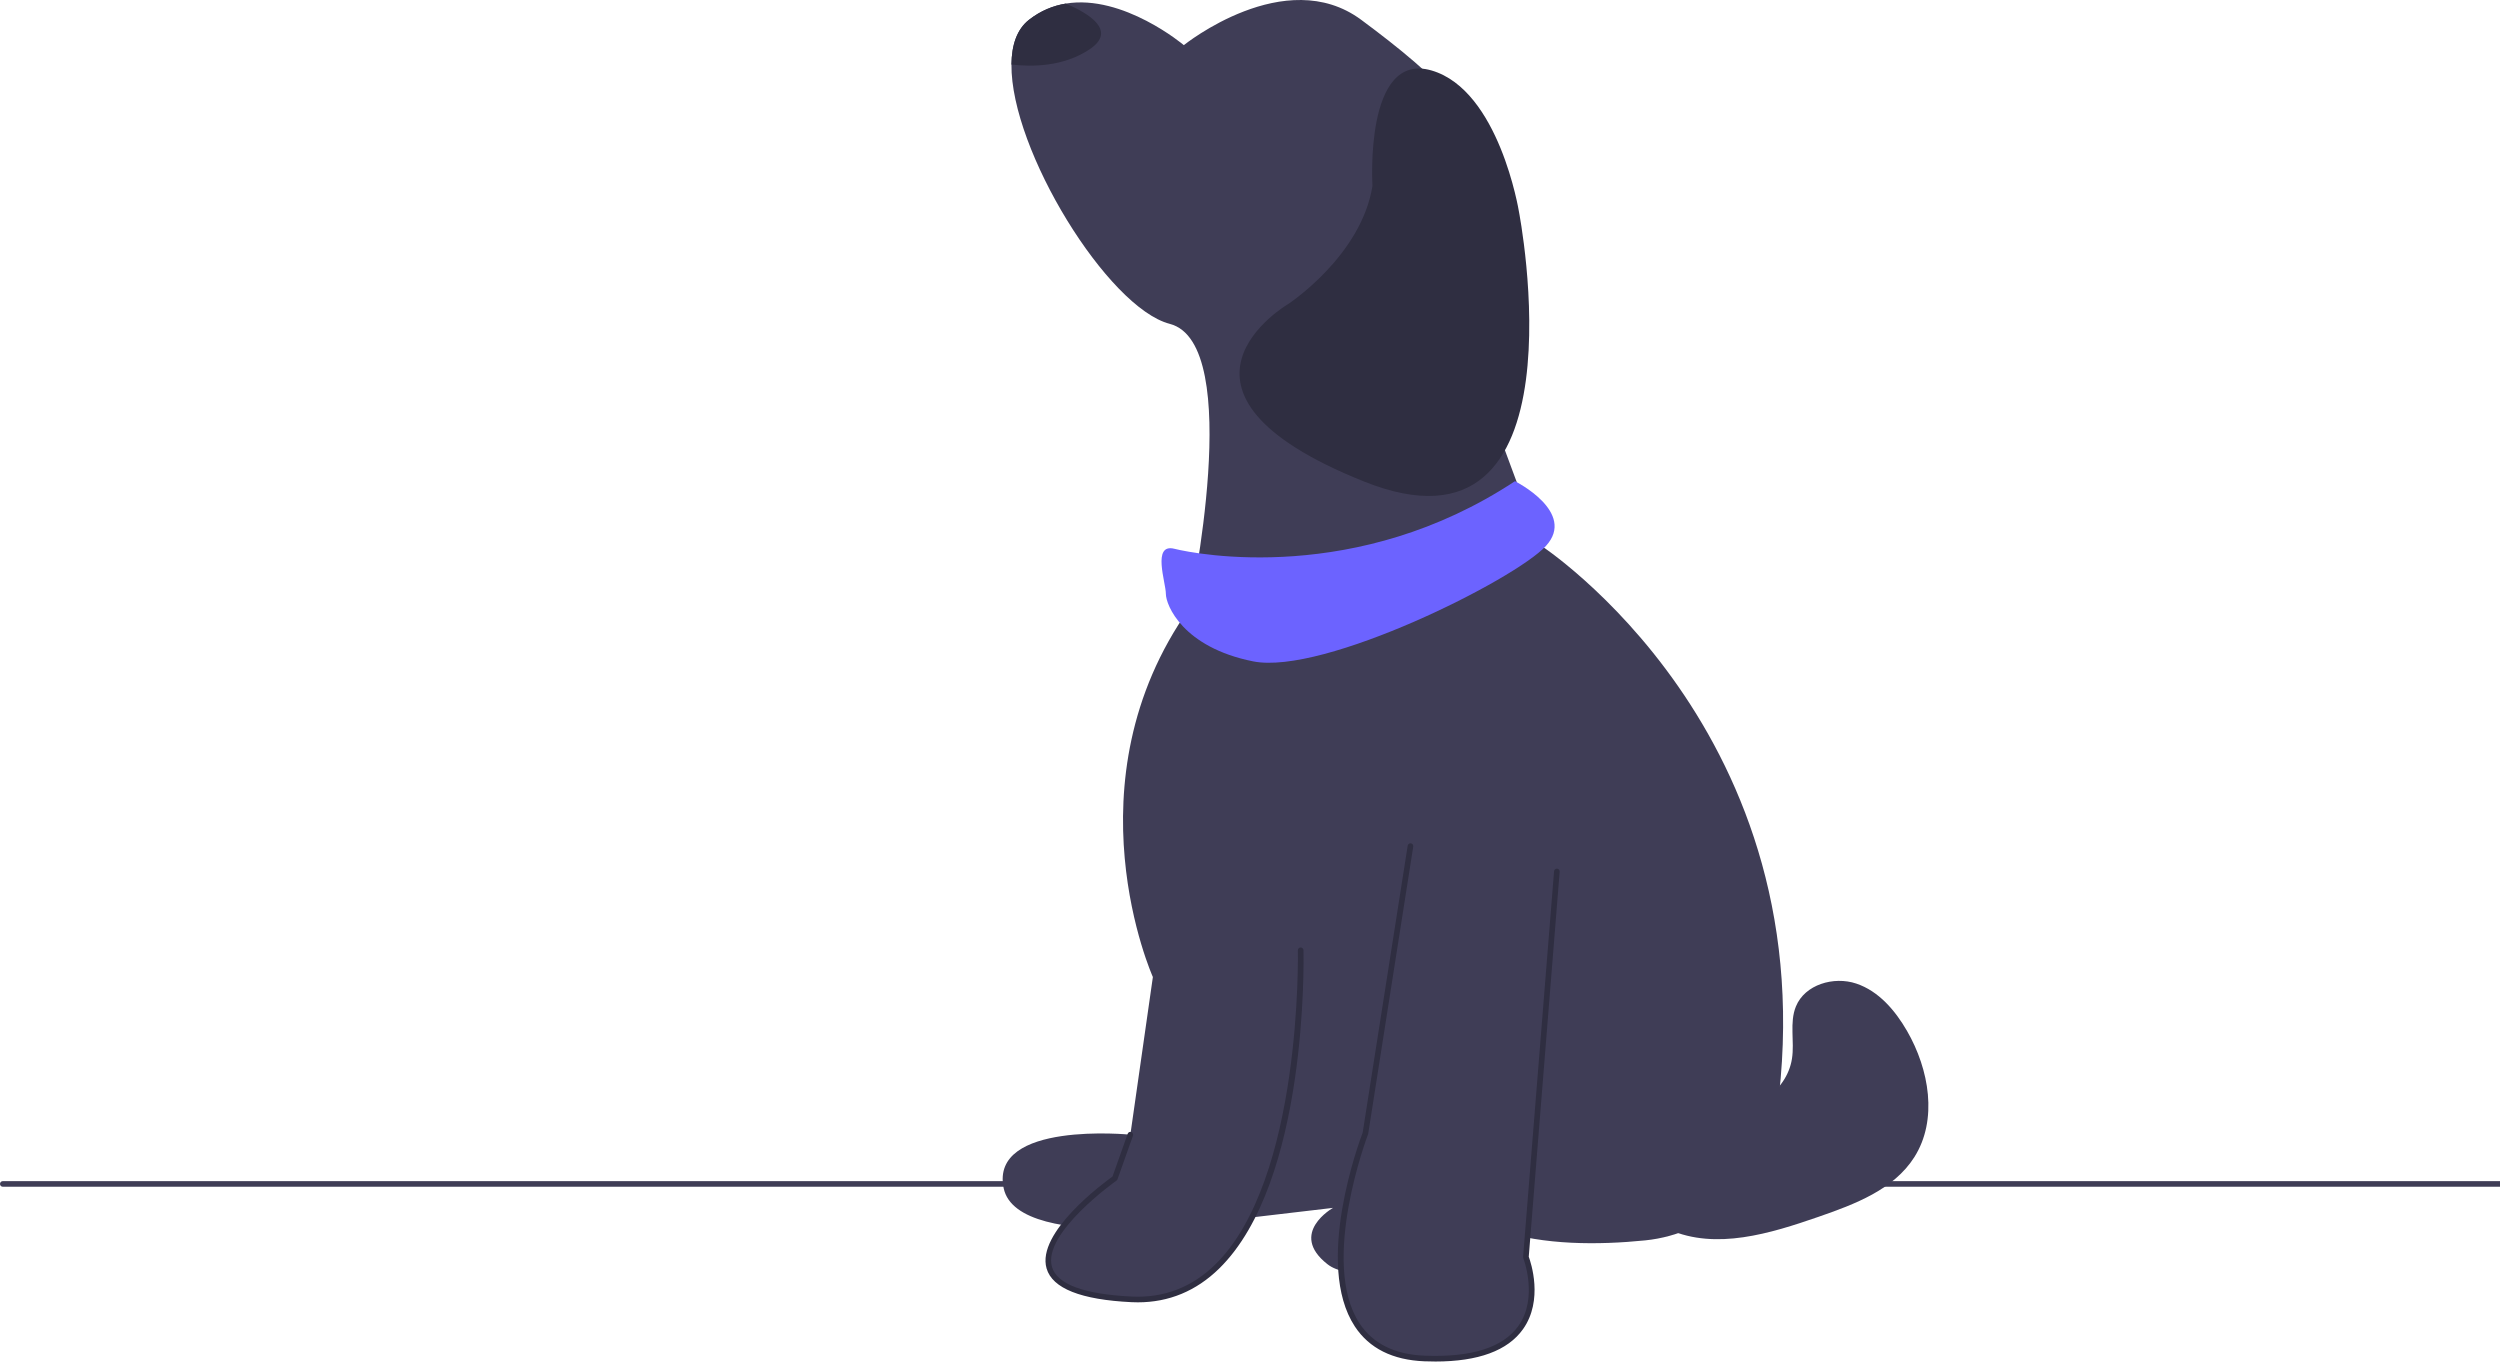
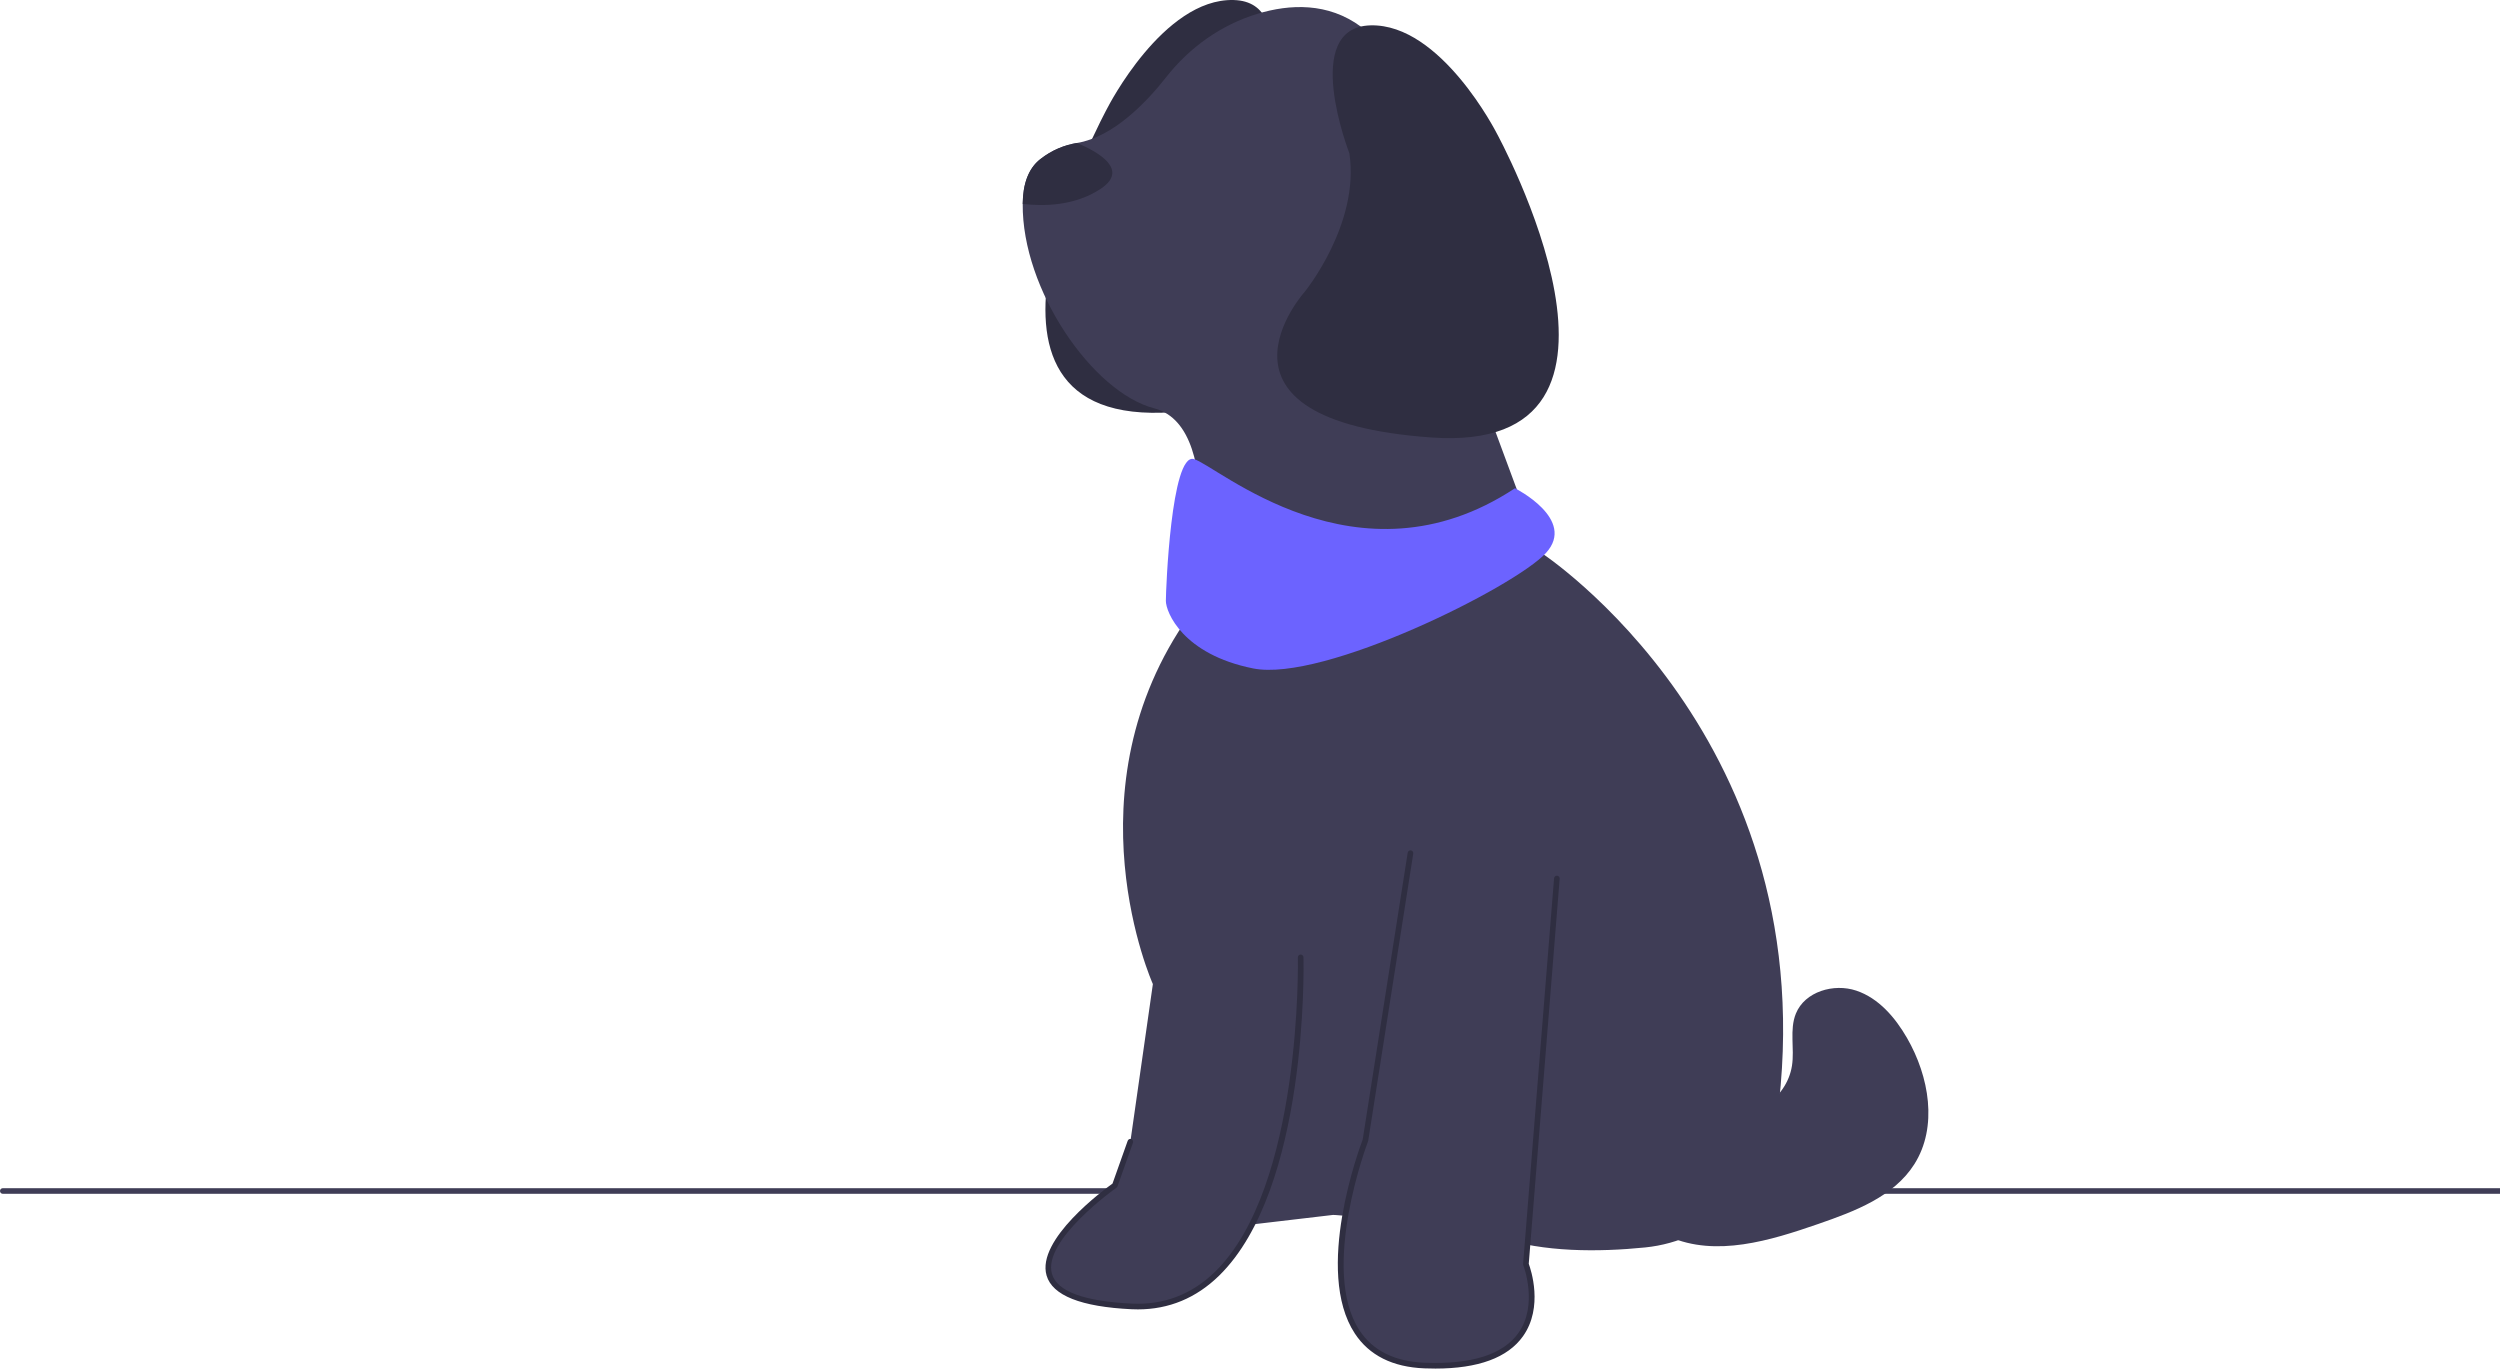
- <svg xmlns="http://www.w3.org/2000/svg" id="uuid-9338b878-4573-4266-8c0c-c9c536c2049e" width="888" height="483.611" viewBox="0 0 888 483.611">
-   <path d="M1,421.535H888v-2H1c-.552,0-1,.448-1,1H0c0,.552,.448,1,1,1Z" fill="#3f3d56" />
-   <path d="M356.5,422.035c5,24,83,11,83,11l34-4s-16,9-2,20,61-12,61-12c15.771,5.257,35.092,5.236,51.827,3.553,24.119-2.426,43.453-21.043,46.767-45.057,18.693-135.438-84.094-201.996-84.094-201.996l-30-81s9.5-23.5,12.5-44.5-19-41-46-61-63,9-63,9c0,0-21.52-18.15-41.94-14.76-4.49,.74-8.92,2.52-13.06,5.76-4.28,3.35-6.17,8.94-6.23,15.89-.32,30.36,34.25,86.41,56.23,92.11,27,7,7,101,7,101-44,62-13,131-13,131l-8,56s-50-5-45,19Z" fill="#3f3d56" />
-   <path d="M553,309.535l-11,137s15,38-36,36-21-80-21-80l16-102" fill="#3f3d56" />
-   <path d="M509.795,483.611c-1.247,0-2.523-.025-3.834-.077-11.29-.442-19.604-4.601-24.711-12.358-14.603-22.182,1.639-65.906,2.778-68.899l15.983-101.896c.086-.546,.594-.913,1.144-.833,.545,.086,.918,.598,.833,1.144l-16,102c-.012,.069-.029,.138-.055,.204-.175,.452-17.252,45.556-3.012,67.184,4.732,7.187,12.51,11.042,23.117,11.458,16.652,.649,27.853-2.903,33.298-10.568,7.124-10.028,1.787-23.927,1.732-24.066-.056-.142-.078-.295-.066-.446l11-137c.044-.55,.517-.951,1.077-.917,.551,.045,.961,.526,.917,1.077l-10.982,136.775c.727,1.961,5.282,15.404-2.039,25.724-5.417,7.636-15.898,11.497-31.181,11.497Z" fill="#2f2e41" />
-   <path d="M462,337.535s3,127-60,124-6-43-6-43l5.5-15.5" fill="#3f3d56" />
-   <path d="M404.162,462.587c-.731,0-1.467-.018-2.21-.053-17.988-.856-28.152-4.887-30.208-11.979-3.704-12.779,20.439-30.521,23.419-32.653l5.395-15.201c.185-.521,.756-.793,1.276-.608s.793,.756,.608,1.276l-5.5,15.5c-.069,.196-.198,.365-.368,.484-.264,.186-26.377,18.685-22.909,30.646,1.792,6.181,11.341,9.726,28.382,10.537,11.349,.546,21.297-3.271,29.551-11.329,30.952-30.216,29.421-110.838,29.401-111.648-.013-.552,.424-1.01,.977-1.023,.522,.001,1.01,.425,1.023,.977,.079,3.346,1.572,82.298-30.003,113.125-8.128,7.936-17.82,11.95-28.835,11.95Z" fill="#2f2e41" />
-   <path d="M359.27,22.925c7.18,.86,18.42,.82,27.73-5.39,9.97-6.65-.38-12.85-8.44-16.26-4.49,.74-8.92,2.52-13.06,5.76-4.28,3.35-6.17,8.94-6.23,15.89Z" fill="#2f2e41" />
-   <path d="M487.5,66.035s-3-48,21-41,31,50,31,50c0,0,25,128-55,96-80-32-27-63-27-63,0,0,26-17,30-42Z" fill="#2f2e41" />
-   <path d="M575.039,386.851c11.068,4.924,22.632,9.948,34.736,9.467,12.104-.481,24.842-8.276,26.728-20.241,.974-6.177-.957-12.804,1.408-18.593,3.182-7.789,13.447-10.792,21.426-8.123s13.841,9.552,18.044,16.841c7.863,13.637,11.014,31.535,2.583,44.828-7.309,11.524-21.171,16.731-34.065,21.197-17.175,5.949-36.351,11.854-52.994,4.546-16.738-7.35-25.856-28.584-19.658-45.782" fill="#3f3d56" />
-   <path d="M538.114,170.921s22,11,11,23-79,46-104,41c-25-5-31-20-31-24s-5-18,3-16,65,13,121-24Z" fill="#6c63ff" />
+ <svg xmlns="http://www.w3.org/2000/svg" id="uuid-61263e37-0600-4db2-983c-8f3ece0b64c8" width="888" height="486.118" viewBox="0 0 888 486.118">
+   <path d="M445.702,45.451S463.151,.635,438.159,.008c-24.992-.627-44.733,38.21-44.733,38.21,0,0-62.728,114.342,23.214,108.176,85.942-6.166,44.874-51.811,44.874-51.811,0,0-19.602-24.099-15.813-49.132Z" fill="#2f2e41" />
+   <path d="M1,424.042H888s0-2,0-2H1c-.552,0-1,.448-1,1H0c0,.552,.448,1,1,1Z" fill="#3f3d56" />
+   <path d="M406,441.042c5,24,33.5-5.5,33.5-5.5l34-4s21.5,.5,35.5,11.5c14,11,23.5-3.5,23.5-3.5,15.773,5.258,35.097,5.236,51.833,3.553,24.116-2.426,43.446-21.04,46.76-45.05,18.697-135.441-84.093-202.002-84.093-202.002l-30-81s9.5-23.5,12.5-44.5c3-21-19-41-46-61-11.812-8.75-25.348-8.121-36.837-4.645-12.889,3.899-24.132,11.918-32.44,22.516-6.883,8.78-18.687,21.215-31.663,23.369-4.49,.74-8.92,2.52-13.06,5.76-4.28,3.35-6.17,8.94-6.23,15.89-.32,30.36,24.75,66.91,46.73,72.61,27,7,12.5,73.5,12.5,73.5-44,62-13,131-13,131l-8,56s-.5,11.5,4.5,35.5Z" fill="#3f3d56" />
+   <path d="M553,312.042l-11,137s15,38-36,36c-51-2-21-80-21-80l16-102" fill="#3f3d56" />
+   <path d="M509.795,486.118c-1.247,0-2.523-.025-3.834-.077-11.29-.442-19.604-4.601-24.711-12.358-14.603-22.182,1.639-65.906,2.778-68.899l15.983-101.896c.086-.546,.594-.913,1.144-.833,.545,.086,.918,.598,.833,1.144l-16,102c-.012,.069-.029,.138-.055,.204-.175,.452-17.252,45.556-3.012,67.184,4.732,7.187,12.51,11.042,23.117,11.458,16.652,.649,27.853-2.903,33.298-10.568,7.124-10.028,1.787-23.927,1.732-24.066-.056-.142-.078-.295-.066-.446l11-137c.044-.55,.517-.951,1.077-.917,.551,.045,.961,.526,.917,1.077l-10.982,136.775c.727,1.961,5.282,15.404-2.039,25.724-5.417,7.636-15.898,11.497-31.181,11.497Z" fill="#2f2e41" />
+   <path d="M462,340.042s3,127-60,124c-63-3-6-43-6-43l5.5-15.5" fill="#3f3d56" />
+   <path d="M404.162,465.094c-.731,0-1.467-.018-2.21-.053-17.988-.856-28.152-4.887-30.208-11.979-3.704-12.779,20.439-30.521,23.419-32.653l5.395-15.201c.185-.521,.756-.793,1.276-.608s.793,.756,.608,1.276l-5.5,15.5c-.069,.196-.198,.365-.368,.484-.264,.186-26.377,18.685-22.909,30.646,1.792,6.181,11.341,9.726,28.382,10.537,11.349,.546,21.297-3.271,29.551-11.329,30.952-30.216,29.421-110.838,29.401-111.648-.013-.552,.424-1.01,.977-1.023,.522,.001,1.01,.425,1.023,.977,.079,3.346,1.572,82.298-30.003,113.125-8.128,7.936-17.82,11.95-28.835,11.95Z" fill="#2f2e41" />
+   <path d="M363.27,72.432c7.18,.86,18.42,.82,27.73-5.39,9.97-6.65-.38-12.85-8.44-16.26-4.49,.74-8.92,2.52-13.06,5.76-4.28,3.35-6.17,8.94-6.23,15.89Z" fill="#2f2e41" />
+   <path d="M479.298,54.451s-17.45-44.816,7.542-45.444c24.992-.627,44.733,38.21,44.733,38.21,0,0,62.728,114.342-23.214,108.176-85.942-6.166-44.874-51.811-44.874-51.811,0,0,19.602-24.099,15.813-49.132Z" fill="#2f2e41" />
+   <path d="M575.039,389.358c11.068,4.924,22.632,9.948,34.736,9.467s24.842-8.276,26.728-20.241c.974-6.177-.957-12.804,1.408-18.593,3.182-7.789,13.447-10.792,21.426-8.123s13.841,9.552,18.044,16.841c7.863,13.637,11.014,31.535,2.583,44.828-7.309,11.524-21.171,16.731-34.065,21.197-17.175,5.949-36.351,11.854-52.994,4.546-16.738-7.35-25.856-28.584-19.658-45.782" fill="#3f3d56" />
+   <path d="M538.114,173.428s22,11,11,23c-11,12-79,46-104,41-25-5-31-20-31-24s1.886-52.387,9.886-50.387,58.114,47.387,114.114,10.387Z" fill="#6c63ff" />
</svg>
